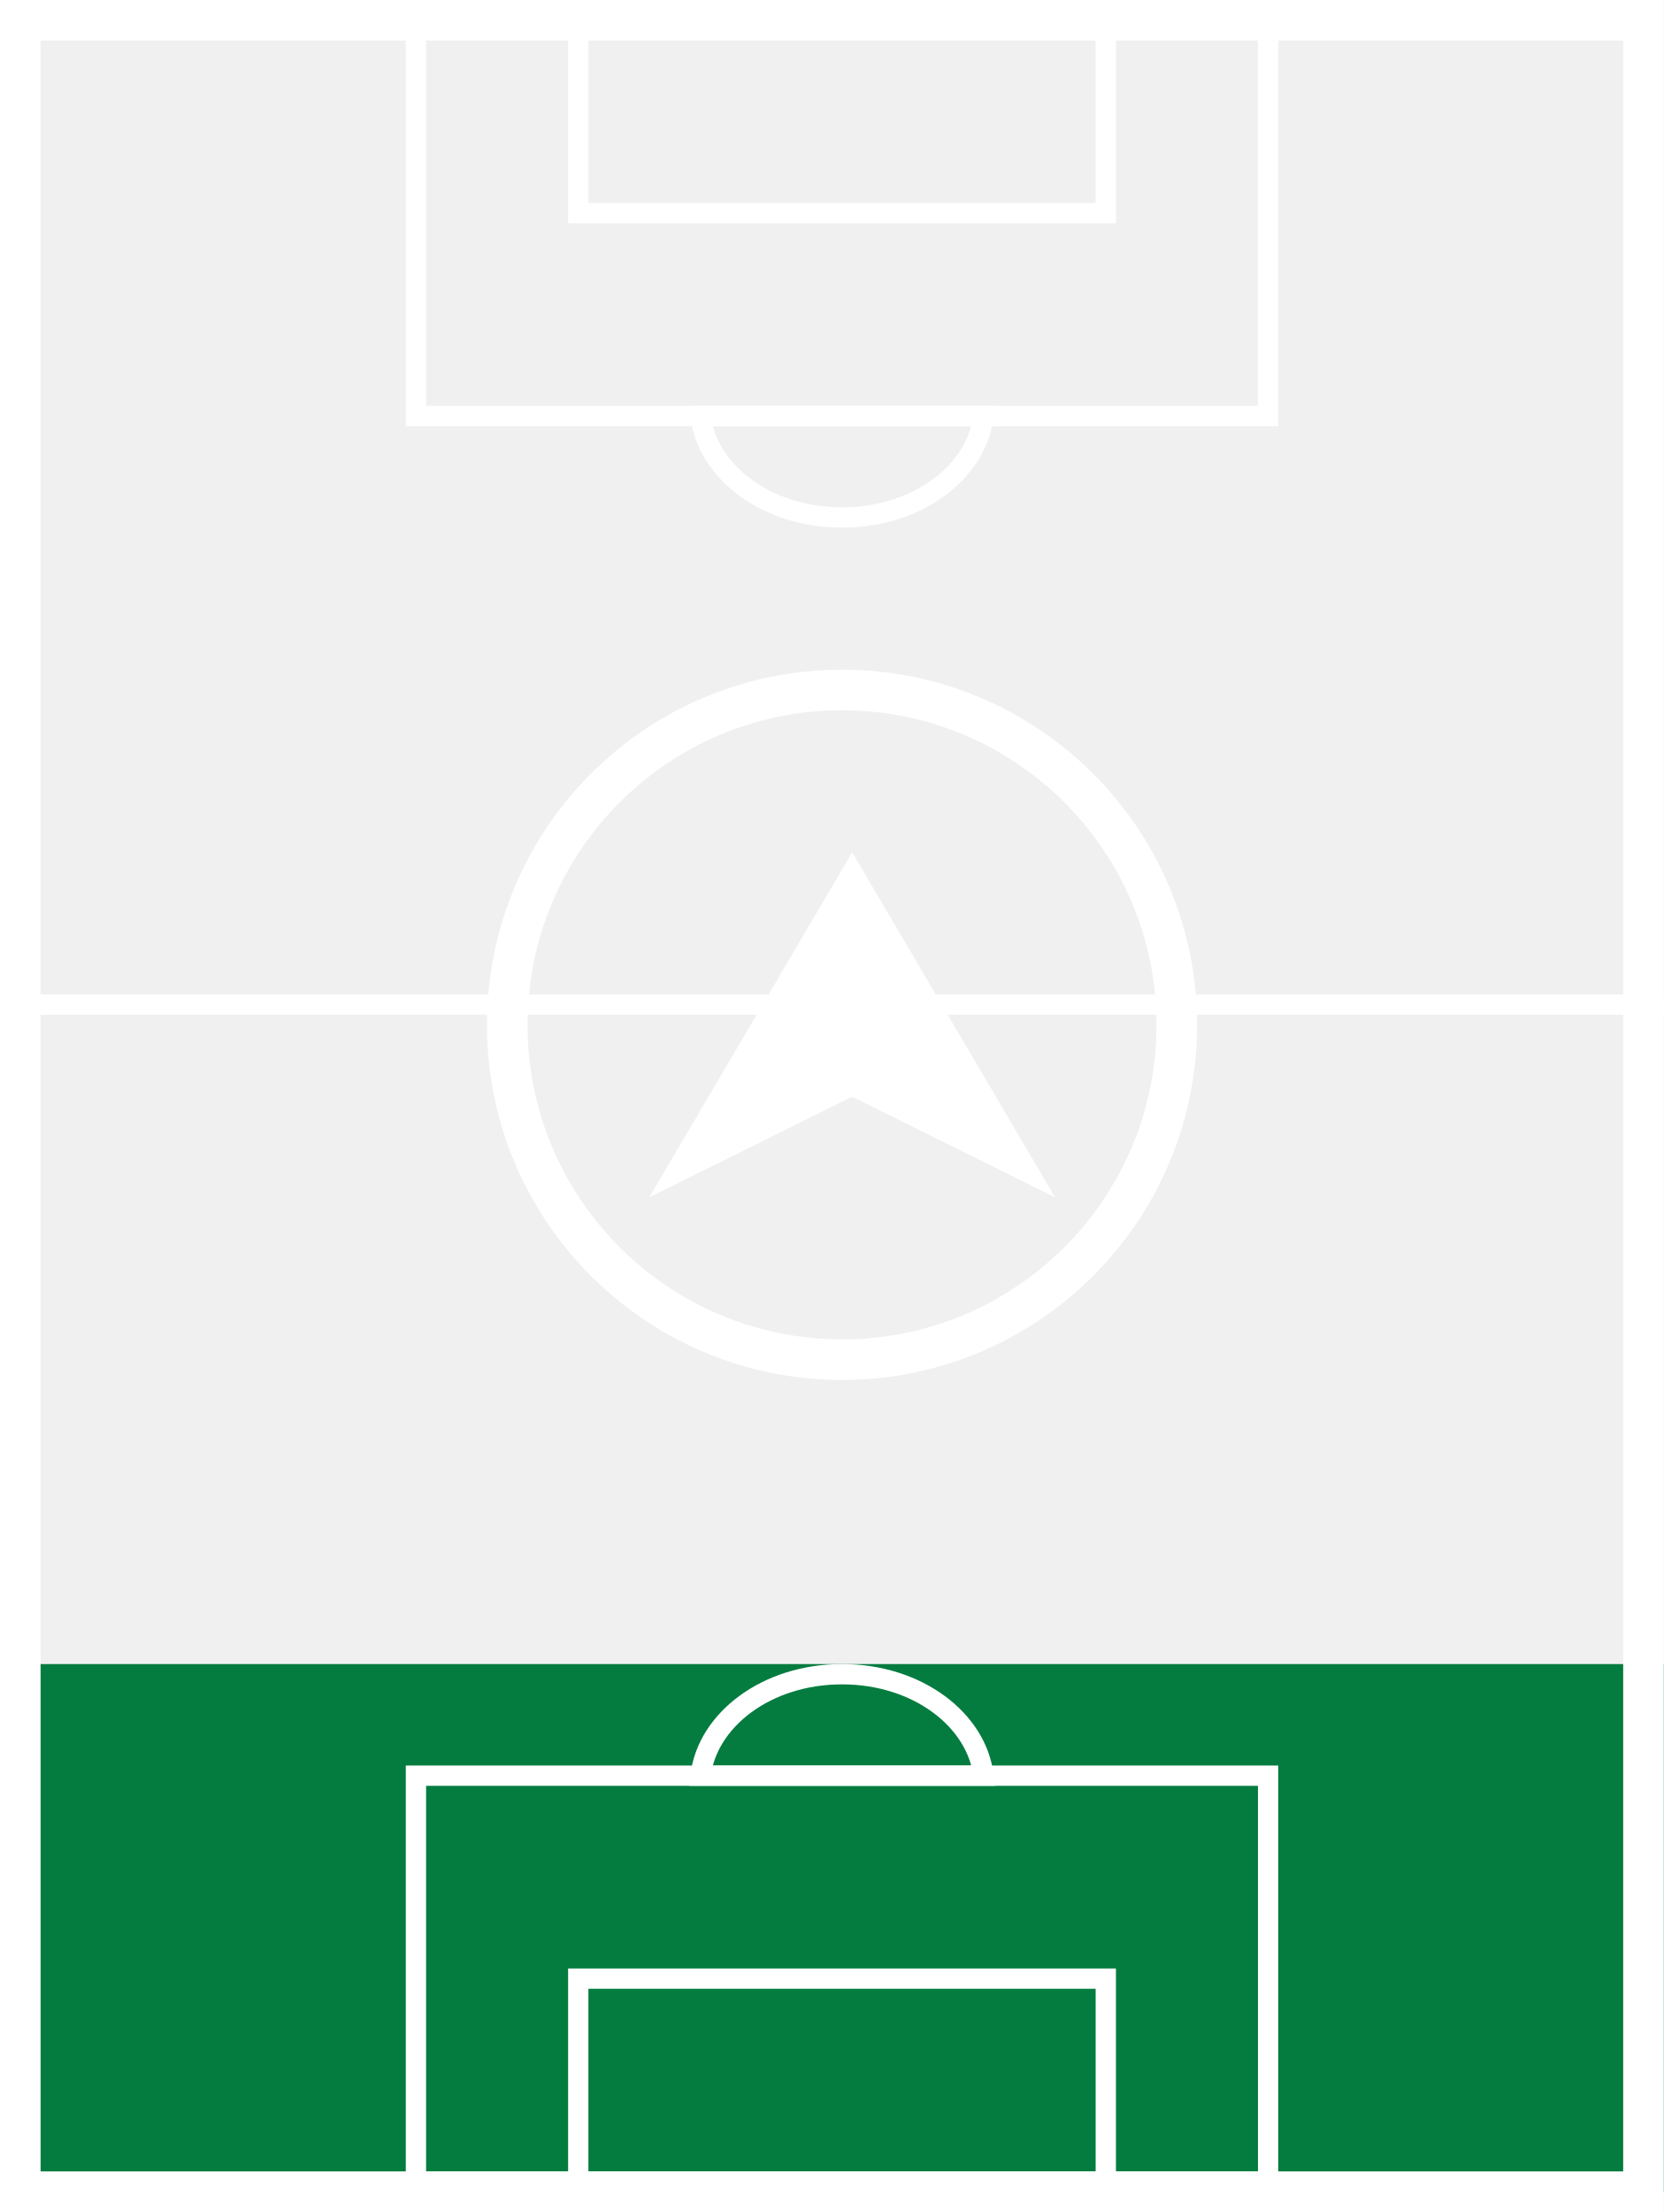
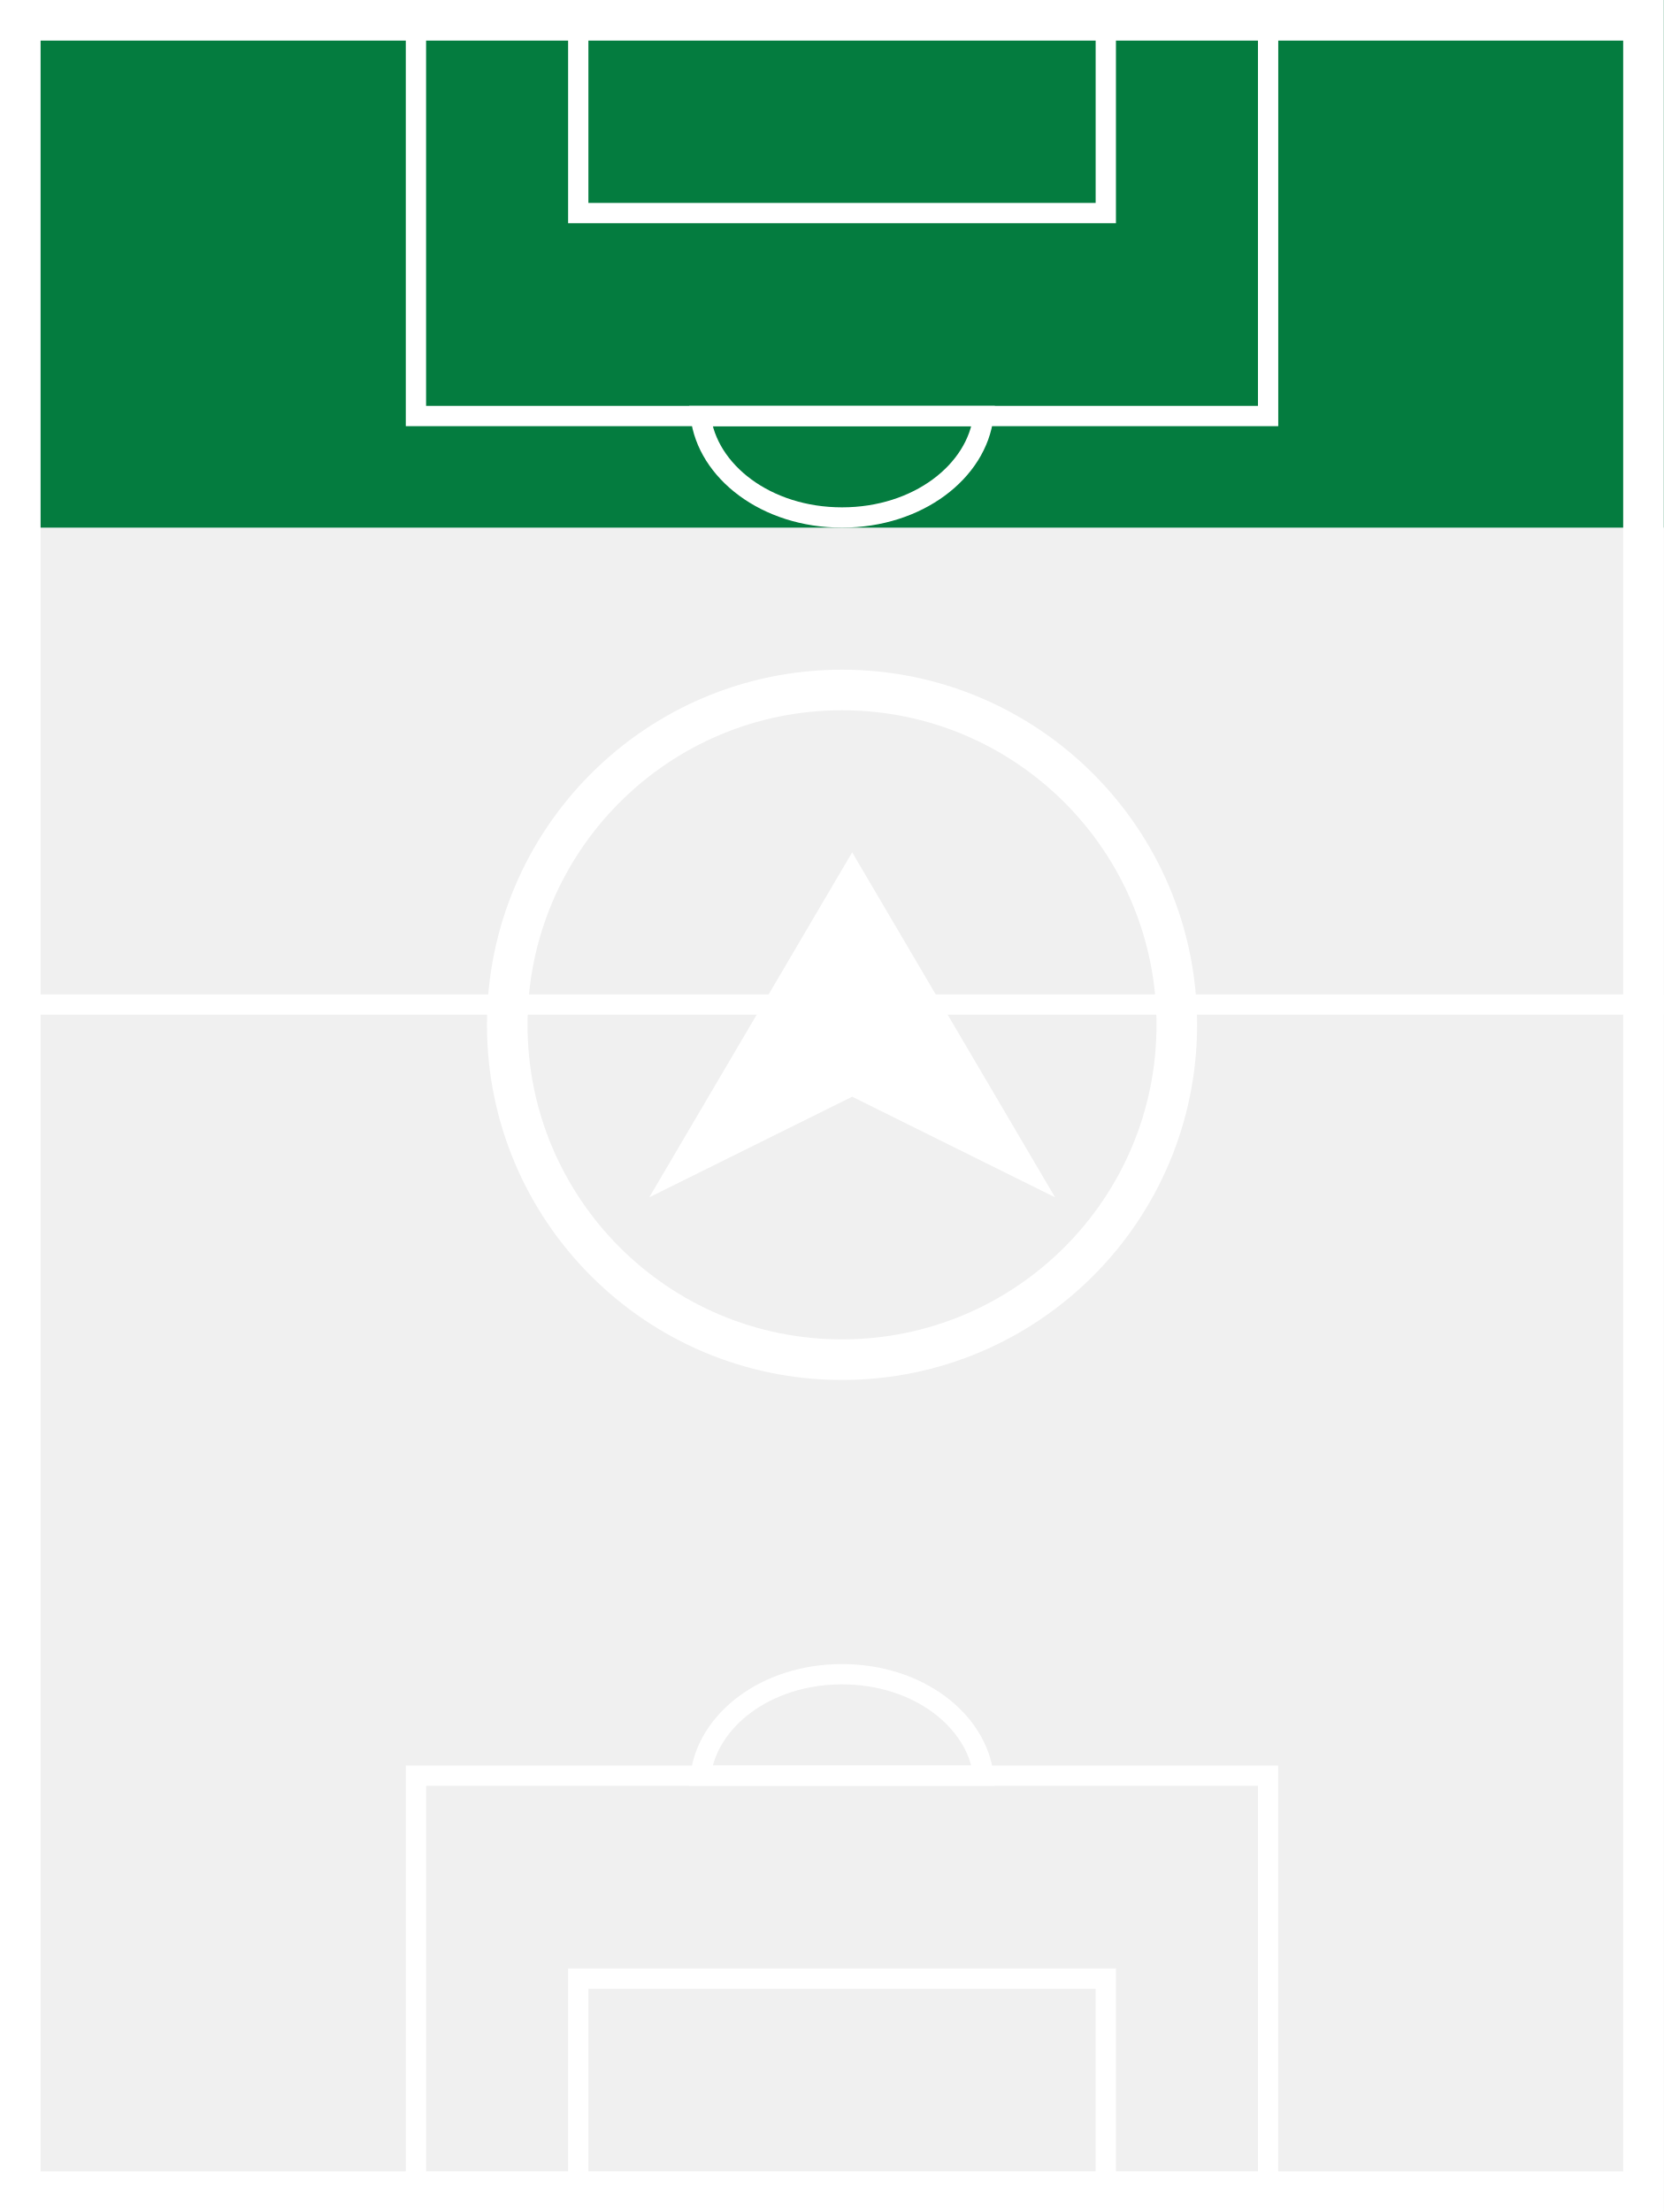
<svg xmlns="http://www.w3.org/2000/svg" width="82" height="109" viewBox="0 0 82 109" fill="none">
-   <rect y="82" width="82" height="26" fill="#047C3F" />
+   <rect y="0" width="82" height="26" fill="#047C3F" />
  <rect x="1" y="1" width="80" height="107" stroke="white" stroke-width="2" />
  <line y1="49.5" x2="82" y2="49.5" stroke="white" />
  <circle cx="41.5" cy="50.5" r="16.5" stroke="white" stroke-width="2" />
  <rect x="0.5" y="-0.5" width="42" height="20" transform="matrix(1 0 0 -1 20 20)" stroke="white" />
  <rect x="0.5" y="-0.5" width="26" height="10" transform="matrix(1 0 0 -1 28 10)" stroke="white" />
  <path d="M34.529 20.5C34.849 23.224 37.751 25.5 41.5 25.5C45.249 25.5 48.151 23.224 48.471 20.5H48.458H48.436H48.414H48.392H48.371H48.349H48.328H48.307H48.285H48.264H48.243H48.222H48.201H48.18H48.159H48.138H48.117H48.096H48.075H48.055H48.034H48.014H47.993H47.973H47.953H47.932H47.912H47.892H47.872H47.852H47.832H47.812H47.792H47.772H47.752H47.733H47.713H47.693H47.674H47.654H47.635H47.615H47.596H47.577H47.557H47.538H47.519H47.5H47.481H47.462H47.443H47.424H47.405H47.387H47.368H47.349H47.331H47.312H47.294H47.275H47.257H47.238H47.22H47.202H47.183H47.165H47.147H47.129H47.111H47.093H47.075H47.057H47.039H47.021H47.003H46.986H46.968H46.95H46.933H46.915H46.898H46.88H46.863H46.845H46.828H46.81H46.793H46.776H46.759H46.742H46.724H46.707H46.69H46.673H46.656H46.639H46.623H46.606H46.589H46.572H46.555H46.539H46.522H46.505H46.489H46.472H46.456H46.439H46.423H46.406H46.39H46.373H46.357H46.341H46.325H46.308H46.292H46.276H46.26H46.244H46.228H46.212H46.196H46.18H46.164H46.148H46.132H46.116H46.1H46.084H46.069H46.053H46.037H46.021H46.006H45.99H45.974H45.959H45.943H45.928H45.912H45.897H45.881H45.866H45.85H45.835H45.82H45.804H45.789H45.774H45.758H45.743H45.728H45.713H45.697H45.682H45.667H45.652H45.637H45.622H45.607H45.592H45.577H45.562H45.547H45.532H45.517H45.502H45.487H45.472H45.457H45.442H45.427H45.412H45.397H45.383H45.368H45.353H45.338H45.324H45.309H45.294H45.279H45.265H45.25H45.235H45.221H45.206H45.191H45.176H45.162H45.147H45.133H45.118H45.103H45.089H45.074H45.06H45.045H45.031H45.016H45.002H44.987H44.973H44.958H44.944H44.929H44.914H44.9H44.886H44.871H44.857H44.842H44.828H44.813H44.799H44.784H44.77H44.755H44.741H44.727H44.712H44.698H44.683H44.669H44.654H44.64H44.626H44.611H44.597H44.582H44.568H44.553H44.539H44.524H44.51H44.495H44.481H44.467H44.452H44.438H44.423H44.409H44.394H44.38H44.365H44.351H44.336H44.322H44.307H44.293H44.278H44.264H44.249H44.235H44.22H44.206H44.191H44.176H44.162H44.147H44.133H44.118H44.103H44.089H44.074H44.059H44.045H44.03H44.016H44.001H43.986H43.971H43.957H43.942H43.927H43.912H43.898H43.883H43.868H43.853H43.838H43.823H43.808H43.794H43.779H43.764H43.749H43.734H43.719H43.704H43.689H43.674H43.659H43.644H43.628H43.613H43.598H43.583H43.568H43.553H43.537H43.522H43.507H43.492H43.476H43.461H43.446H43.43H43.415H43.399H43.384H43.368H43.353H43.337H43.322H43.306H43.291H43.275H43.259H43.244H43.228H43.212H43.196H43.181H43.165H43.149H43.133H43.117H43.101H43.085H43.069H43.053H43.037H43.021H43.005H42.989H42.973H42.956H42.94H42.924H42.908H42.891H42.875H42.858H42.842H42.826H42.809H42.793H42.776H42.759H42.743H42.726H42.709H42.693H42.676H42.659H42.642H42.625H42.608H42.591H42.574H42.557H42.54H42.523H42.506H42.489H42.471H42.454H42.437H42.419H42.402H42.384H42.367H42.349H42.332H42.314H42.296H42.279H42.261H42.243H42.225H42.207H42.189H42.171H42.153H42.135H42.117H42.099H42.081H42.063H42.044H42.026H42.008H41.989H41.971H41.952H41.933H41.915H41.896H41.877H41.859H41.84H41.821H41.802H41.783H41.764H41.745H41.726H41.706H41.687H41.668H41.648H41.629H41.61H41.59H41.571H41.551H41.531H41.511H41.492H41.472H41.452H41.432H41.412H41.392H41.372H41.352H41.331H41.311H41.291H41.27H41.25H41.229H41.209H41.188H41.167H41.146H41.126H41.105H41.084H41.063H41.042H41.02H40.999H40.978H40.957H40.935H40.914H40.892H40.871H40.849H40.827H40.806H40.784H40.762H40.74H40.718H40.696H40.673H40.651H40.629H40.606H40.584H40.562H40.539H40.516H40.493H40.471H40.448H40.425H40.402H40.379H40.356H40.333H40.309H40.286H40.263H40.239H40.215H40.192H40.168H40.144H40.12H40.096H40.072H40.048H40.024H40H39.976H39.952H39.928H39.904H39.881H39.858H39.835H39.812H39.789H39.767H39.744H39.722H39.7H39.678H39.657H39.635H39.614H39.593H39.572H39.551H39.531H39.511H39.49H39.47H39.45H39.431H39.411H39.392H39.373H39.353H39.335H39.316H39.297H39.279H39.261H39.243H39.225H39.207H39.19H39.172H39.155H39.138H39.121H39.104H39.087H39.071H39.054H39.038H39.022H39.006H38.991H38.975H38.959H38.944H38.929H38.914H38.899H38.885H38.87H38.855H38.841H38.827H38.813H38.799H38.785H38.772H38.758H38.745H38.732H38.718H38.706H38.693H38.68H38.667H38.655H38.643H38.631H38.619H38.607H38.595H38.583H38.572H38.56H38.549H38.538H38.527H38.516H38.505H38.494H38.483H38.473H38.463H38.452H38.442H38.432H38.422H38.413H38.403H38.393H38.384H38.374H38.365H38.356H38.347H38.338H38.329H38.32H38.312H38.303H38.295H38.286H38.278H38.27H38.262H38.254H38.246H38.238H38.231H38.223H38.215H38.208H38.201H38.194H38.187H38.179H38.172H38.166H38.159H38.152H38.145H38.139H38.133H38.126H38.12H38.114H38.107H38.101H38.095H38.09H38.084H38.078H38.072H38.067H38.061H38.056H38.05H38.045H38.04H38.034H38.029H38.024H38.019H38.014H38.009H38.005H38H37.995H37.99H37.986H37.981H37.977H37.973H37.968H37.964H37.96H37.956H37.952H37.947H37.943H37.939H37.935H37.932H37.928H37.924H37.92H37.917H37.913H37.909H37.906H37.902H37.899H37.895H37.892H37.889H37.886H37.882H37.879H37.876H37.873H37.87H37.866H37.863H37.86H37.857H37.854H37.851H37.849H37.846H37.843H37.84H37.837H37.834H37.831H37.829H37.826H37.823H37.821H37.818H37.815H37.813H37.81H37.808H37.805H37.802H37.8H37.797H37.795H37.792H37.79H37.787H37.785H37.782H37.78H37.777H37.775H37.773H37.77H37.768H37.765H37.763H37.76H37.758H37.755H37.753H37.75H37.748H37.745H37.743H37.741H37.738H37.736H37.733H37.731H37.728H37.725H37.723H37.72H37.718H37.715H37.713H37.71H37.707H37.705H37.702H37.699H37.697H37.694H37.691H37.688H37.686H37.683H37.68H37.677H37.674H37.671H37.668H37.665H37.662H37.659H37.656H37.653H37.65H37.647H37.644H37.64H37.637H37.634H37.63H37.627H37.623H37.62H37.616H37.613H37.609H37.605H37.602H37.598H37.594H37.59H37.587H37.583H37.578H37.575H37.57H37.566H37.562H37.558H37.553H37.549H37.545H37.54H37.536H37.531H37.526H37.522H37.517H37.512H37.507H37.502H37.497H37.492H37.487H37.482H37.476H37.471H37.465H37.46H37.454H37.449H37.443H37.437H37.431H37.425H37.419H37.413H37.407H37.401H37.394H37.388H37.382H37.375H37.368H37.361H37.355H37.348H37.341H37.334H37.326H37.319H37.312H37.304H37.297H37.289H37.281H37.273H37.266H37.258H37.249H37.241H37.233H37.224H37.216H37.207H37.199H37.19H37.181H37.172H37.163H37.154H37.144H37.135H37.125H37.116H37.106H37.096H37.086H37.076H37.066H37.055H37.045H37.034H37.024H37.013H37.002H36.991H36.98H36.968H36.957H36.946H36.934H36.922H36.91H36.898H36.886H36.874H36.862H36.849H36.837H36.824H36.811H36.798H36.785H36.771H36.758H36.744H36.731H36.717H36.703H36.689H36.674H36.66H36.645H36.631H36.616H36.601H36.586H36.571H36.555H36.54H36.524H36.508H36.492H36.476H36.46H36.443H36.427H36.41H36.393H36.376H36.359H36.342H36.324H36.306H36.288H36.27H36.252H36.234H36.215H36.197H36.178H36.159H36.14H36.121H36.101H36.081H36.062H36.042H36.022H36.001H35.981H35.96H35.939H35.918H35.897H35.876H35.854H35.833H35.811H35.788H35.766H35.744H35.721H35.698H35.675H35.652H35.629H35.605H35.582H35.558H35.534H35.509H35.485H35.46H35.435H35.41H35.385H35.359H35.334H35.308H35.282H35.256H35.229H35.203H35.176H35.149H35.122H35.094H35.066H35.039H35.011H34.982H34.954H34.925H34.896H34.867H34.838H34.809H34.779H34.749H34.719H34.688H34.658H34.627H34.596H34.565H34.533H34.529Z" stroke="white" />
  <rect x="-0.5" y="0.5" width="42" height="20" transform="matrix(-1 0 0 1 62 87)" stroke="white" />
  <rect x="-0.5" y="0.5" width="26" height="10" transform="matrix(-1 0 0 1 54 97)" stroke="white" />
  <path d="M48.471 87.5C48.151 84.776 45.249 82.5 41.5 82.5C37.751 82.5 34.849 84.776 34.529 87.5H34.542H34.564H34.586H34.608H34.629H34.651H34.672H34.693H34.715H34.736H34.757H34.778H34.799H34.82H34.841H34.862H34.883H34.904H34.925H34.945H34.966H34.986H35.007H35.027H35.047H35.068H35.088H35.108H35.128H35.148H35.168H35.188H35.208H35.228H35.248H35.267H35.287H35.307H35.326H35.346H35.365H35.385H35.404H35.423H35.443H35.462H35.481H35.5H35.519H35.538H35.557H35.576H35.595H35.613H35.632H35.651H35.669H35.688H35.706H35.725H35.743H35.762H35.78H35.798H35.817H35.835H35.853H35.871H35.889H35.907H35.925H35.943H35.961H35.979H35.997H36.014H36.032H36.05H36.067H36.085H36.102H36.12H36.137H36.155H36.172H36.19H36.207H36.224H36.241H36.258H36.276H36.293H36.31H36.327H36.344H36.361H36.377H36.394H36.411H36.428H36.445H36.461H36.478H36.495H36.511H36.528H36.544H36.561H36.577H36.594H36.61H36.627H36.643H36.659H36.675H36.692H36.708H36.724H36.74H36.756H36.772H36.788H36.804H36.82H36.836H36.852H36.868H36.884H36.9H36.916H36.931H36.947H36.963H36.979H36.994H37.01H37.026H37.041H37.057H37.072H37.088H37.103H37.119H37.134H37.15H37.165H37.18H37.196H37.211H37.226H37.242H37.257H37.272H37.287H37.303H37.318H37.333H37.348H37.363H37.378H37.393H37.408H37.423H37.438H37.453H37.468H37.483H37.498H37.513H37.528H37.543H37.558H37.573H37.588H37.603H37.617H37.632H37.647H37.662H37.676H37.691H37.706H37.721H37.735H37.75H37.765H37.779H37.794H37.809H37.824H37.838H37.853H37.867H37.882H37.897H37.911H37.926H37.94H37.955H37.969H37.984H37.998H38.013H38.027H38.042H38.056H38.071H38.086H38.1H38.114H38.129H38.143H38.158H38.172H38.187H38.201H38.216H38.23H38.245H38.259H38.273H38.288H38.302H38.317H38.331H38.346H38.36H38.374H38.389H38.403H38.418H38.432H38.447H38.461H38.476H38.49H38.505H38.519H38.533H38.548H38.562H38.577H38.591H38.606H38.62H38.635H38.649H38.664H38.678H38.693H38.707H38.722H38.736H38.751H38.765H38.78H38.794H38.809H38.824H38.838H38.853H38.867H38.882H38.897H38.911H38.926H38.941H38.955H38.97H38.984H38.999H39.014H39.029H39.043H39.058H39.073H39.088H39.102H39.117H39.132H39.147H39.162H39.177H39.192H39.206H39.221H39.236H39.251H39.266H39.281H39.296H39.311H39.326H39.341H39.356H39.372H39.387H39.402H39.417H39.432H39.447H39.463H39.478H39.493H39.508H39.524H39.539H39.554H39.57H39.585H39.601H39.616H39.632H39.647H39.663H39.678H39.694H39.709H39.725H39.741H39.756H39.772H39.788H39.804H39.819H39.835H39.851H39.867H39.883H39.899H39.915H39.931H39.947H39.963H39.979H39.995H40.011H40.027H40.044H40.06H40.076H40.092H40.109H40.125H40.142H40.158H40.174H40.191H40.207H40.224H40.241H40.257H40.274H40.291H40.307H40.324H40.341H40.358H40.375H40.392H40.409H40.426H40.443H40.46H40.477H40.494H40.511H40.529H40.546H40.563H40.581H40.598H40.616H40.633H40.651H40.668H40.686H40.704H40.721H40.739H40.757H40.775H40.793H40.811H40.829H40.847H40.865H40.883H40.901H40.919H40.937H40.956H40.974H40.992H41.011H41.029H41.048H41.067H41.085H41.104H41.123H41.141H41.16H41.179H41.198H41.217H41.236H41.255H41.274H41.294H41.313H41.332H41.352H41.371H41.39H41.41H41.429H41.449H41.469H41.489H41.508H41.528H41.548H41.568H41.588H41.608H41.628H41.648H41.669H41.689H41.709H41.73H41.75H41.771H41.791H41.812H41.833H41.854H41.874H41.895H41.916H41.937H41.958H41.98H42.001H42.022H42.043H42.065H42.086H42.108H42.129H42.151H42.173H42.194H42.216H42.238H42.26H42.282H42.304H42.327H42.349H42.371H42.394H42.416H42.438H42.461H42.484H42.507H42.529H42.552H42.575H42.598H42.621H42.644H42.667H42.691H42.714H42.737H42.761H42.785H42.808H42.832H42.856H42.88H42.904H42.928H42.952H42.976H43H43.024H43.048H43.072H43.096H43.119H43.142H43.165H43.188H43.211H43.233H43.256H43.278H43.3H43.322H43.343H43.365H43.386H43.407H43.428H43.449H43.469H43.489H43.51H43.53H43.55H43.569H43.589H43.608H43.627H43.647H43.665H43.684H43.703H43.721H43.739H43.757H43.775H43.793H43.81H43.828H43.845H43.862H43.879H43.896H43.913H43.929H43.946H43.962H43.978H43.994H44.009H44.025H44.041H44.056H44.071H44.086H44.101H44.115H44.13H44.145H44.159H44.173H44.187H44.201H44.215H44.228H44.242H44.255H44.268H44.282H44.294H44.307H44.32H44.333H44.345H44.357H44.369H44.381H44.393H44.405H44.417H44.428H44.44H44.451H44.462H44.473H44.484H44.495H44.506H44.517H44.527H44.537H44.548H44.558H44.568H44.578H44.587H44.597H44.607H44.616H44.626H44.635H44.644H44.653H44.662H44.671H44.68H44.688H44.697H44.705H44.714H44.722H44.73H44.738H44.746H44.754H44.762H44.769H44.777H44.785H44.792H44.799H44.806H44.813H44.821H44.828H44.834H44.841H44.848H44.855H44.861H44.867H44.874H44.88H44.886H44.893H44.899H44.905H44.91H44.916H44.922H44.928H44.933H44.939H44.944H44.95H44.955H44.96H44.966H44.971H44.976H44.981H44.986H44.991H44.995H45H45.005H45.01H45.014H45.019H45.023H45.027H45.032H45.036H45.04H45.044H45.048H45.053H45.057H45.061H45.065H45.068H45.072H45.076H45.08H45.083H45.087H45.091H45.094H45.098H45.101H45.105H45.108H45.111H45.114H45.118H45.121H45.124H45.127H45.13H45.134H45.137H45.14H45.143H45.146H45.149H45.151H45.154H45.157H45.16H45.163H45.166H45.169H45.171H45.174H45.177H45.179H45.182H45.185H45.187H45.19H45.192H45.195H45.198H45.2H45.203H45.205H45.208H45.21H45.213H45.215H45.218H45.22H45.223H45.225H45.227H45.23H45.232H45.235H45.237H45.24H45.242H45.245H45.247H45.25H45.252H45.255H45.257H45.259H45.262H45.264H45.267H45.269H45.272H45.275H45.277H45.28H45.282H45.285H45.287H45.29H45.293H45.295H45.298H45.301H45.303H45.306H45.309H45.312H45.314H45.317H45.32H45.323H45.326H45.329H45.332H45.335H45.338H45.341H45.344H45.347H45.35H45.353H45.356H45.36H45.363H45.366H45.37H45.373H45.377H45.38H45.384H45.387H45.391H45.395H45.398H45.402H45.406H45.41H45.413H45.417H45.422H45.425H45.43H45.434H45.438H45.442H45.447H45.451H45.455H45.46H45.464H45.469H45.474H45.478H45.483H45.488H45.493H45.498H45.503H45.508H45.513H45.518H45.524H45.529H45.535H45.54H45.546H45.551H45.557H45.563H45.569H45.575H45.581H45.587H45.593H45.599H45.606H45.612H45.618H45.625H45.632H45.639H45.645H45.652H45.659H45.666H45.674H45.681H45.688H45.696H45.703H45.711H45.719H45.727H45.734H45.742H45.751H45.759H45.767H45.776H45.784H45.793H45.801H45.81H45.819H45.828H45.837H45.846H45.856H45.865H45.875H45.884H45.894H45.904H45.914H45.924H45.934H45.945H45.955H45.966H45.976H45.987H45.998H46.009H46.02H46.032H46.043H46.054H46.066H46.078H46.09H46.102H46.114H46.126H46.138H46.151H46.163H46.176H46.189H46.202H46.215H46.229H46.242H46.256H46.269H46.283H46.297H46.311H46.326H46.34H46.355H46.369H46.384H46.399H46.414H46.429H46.445H46.46H46.476H46.492H46.508H46.524H46.54H46.557H46.573H46.59H46.607H46.624H46.641H46.658H46.676H46.694H46.712H46.73H46.748H46.766H46.785H46.803H46.822H46.841H46.86H46.879H46.899H46.919H46.938H46.958H46.978H46.999H47.019H47.04H47.061H47.082H47.103H47.124H47.146H47.167H47.189H47.212H47.234H47.256H47.279H47.302H47.325H47.348H47.371H47.395H47.418H47.442H47.466H47.491H47.515H47.54H47.565H47.59H47.615H47.641H47.666H47.692H47.718H47.744H47.771H47.797H47.824H47.851H47.878H47.906H47.934H47.961H47.989H48.018H48.046H48.075H48.104H48.133H48.162H48.191H48.221H48.251H48.281H48.312H48.342H48.373H48.404H48.435H48.467H48.471Z" stroke="white" />
  <path d="M42 42L52 59L42 54.042L32 59L42 42Z" fill="white" />
</svg>
